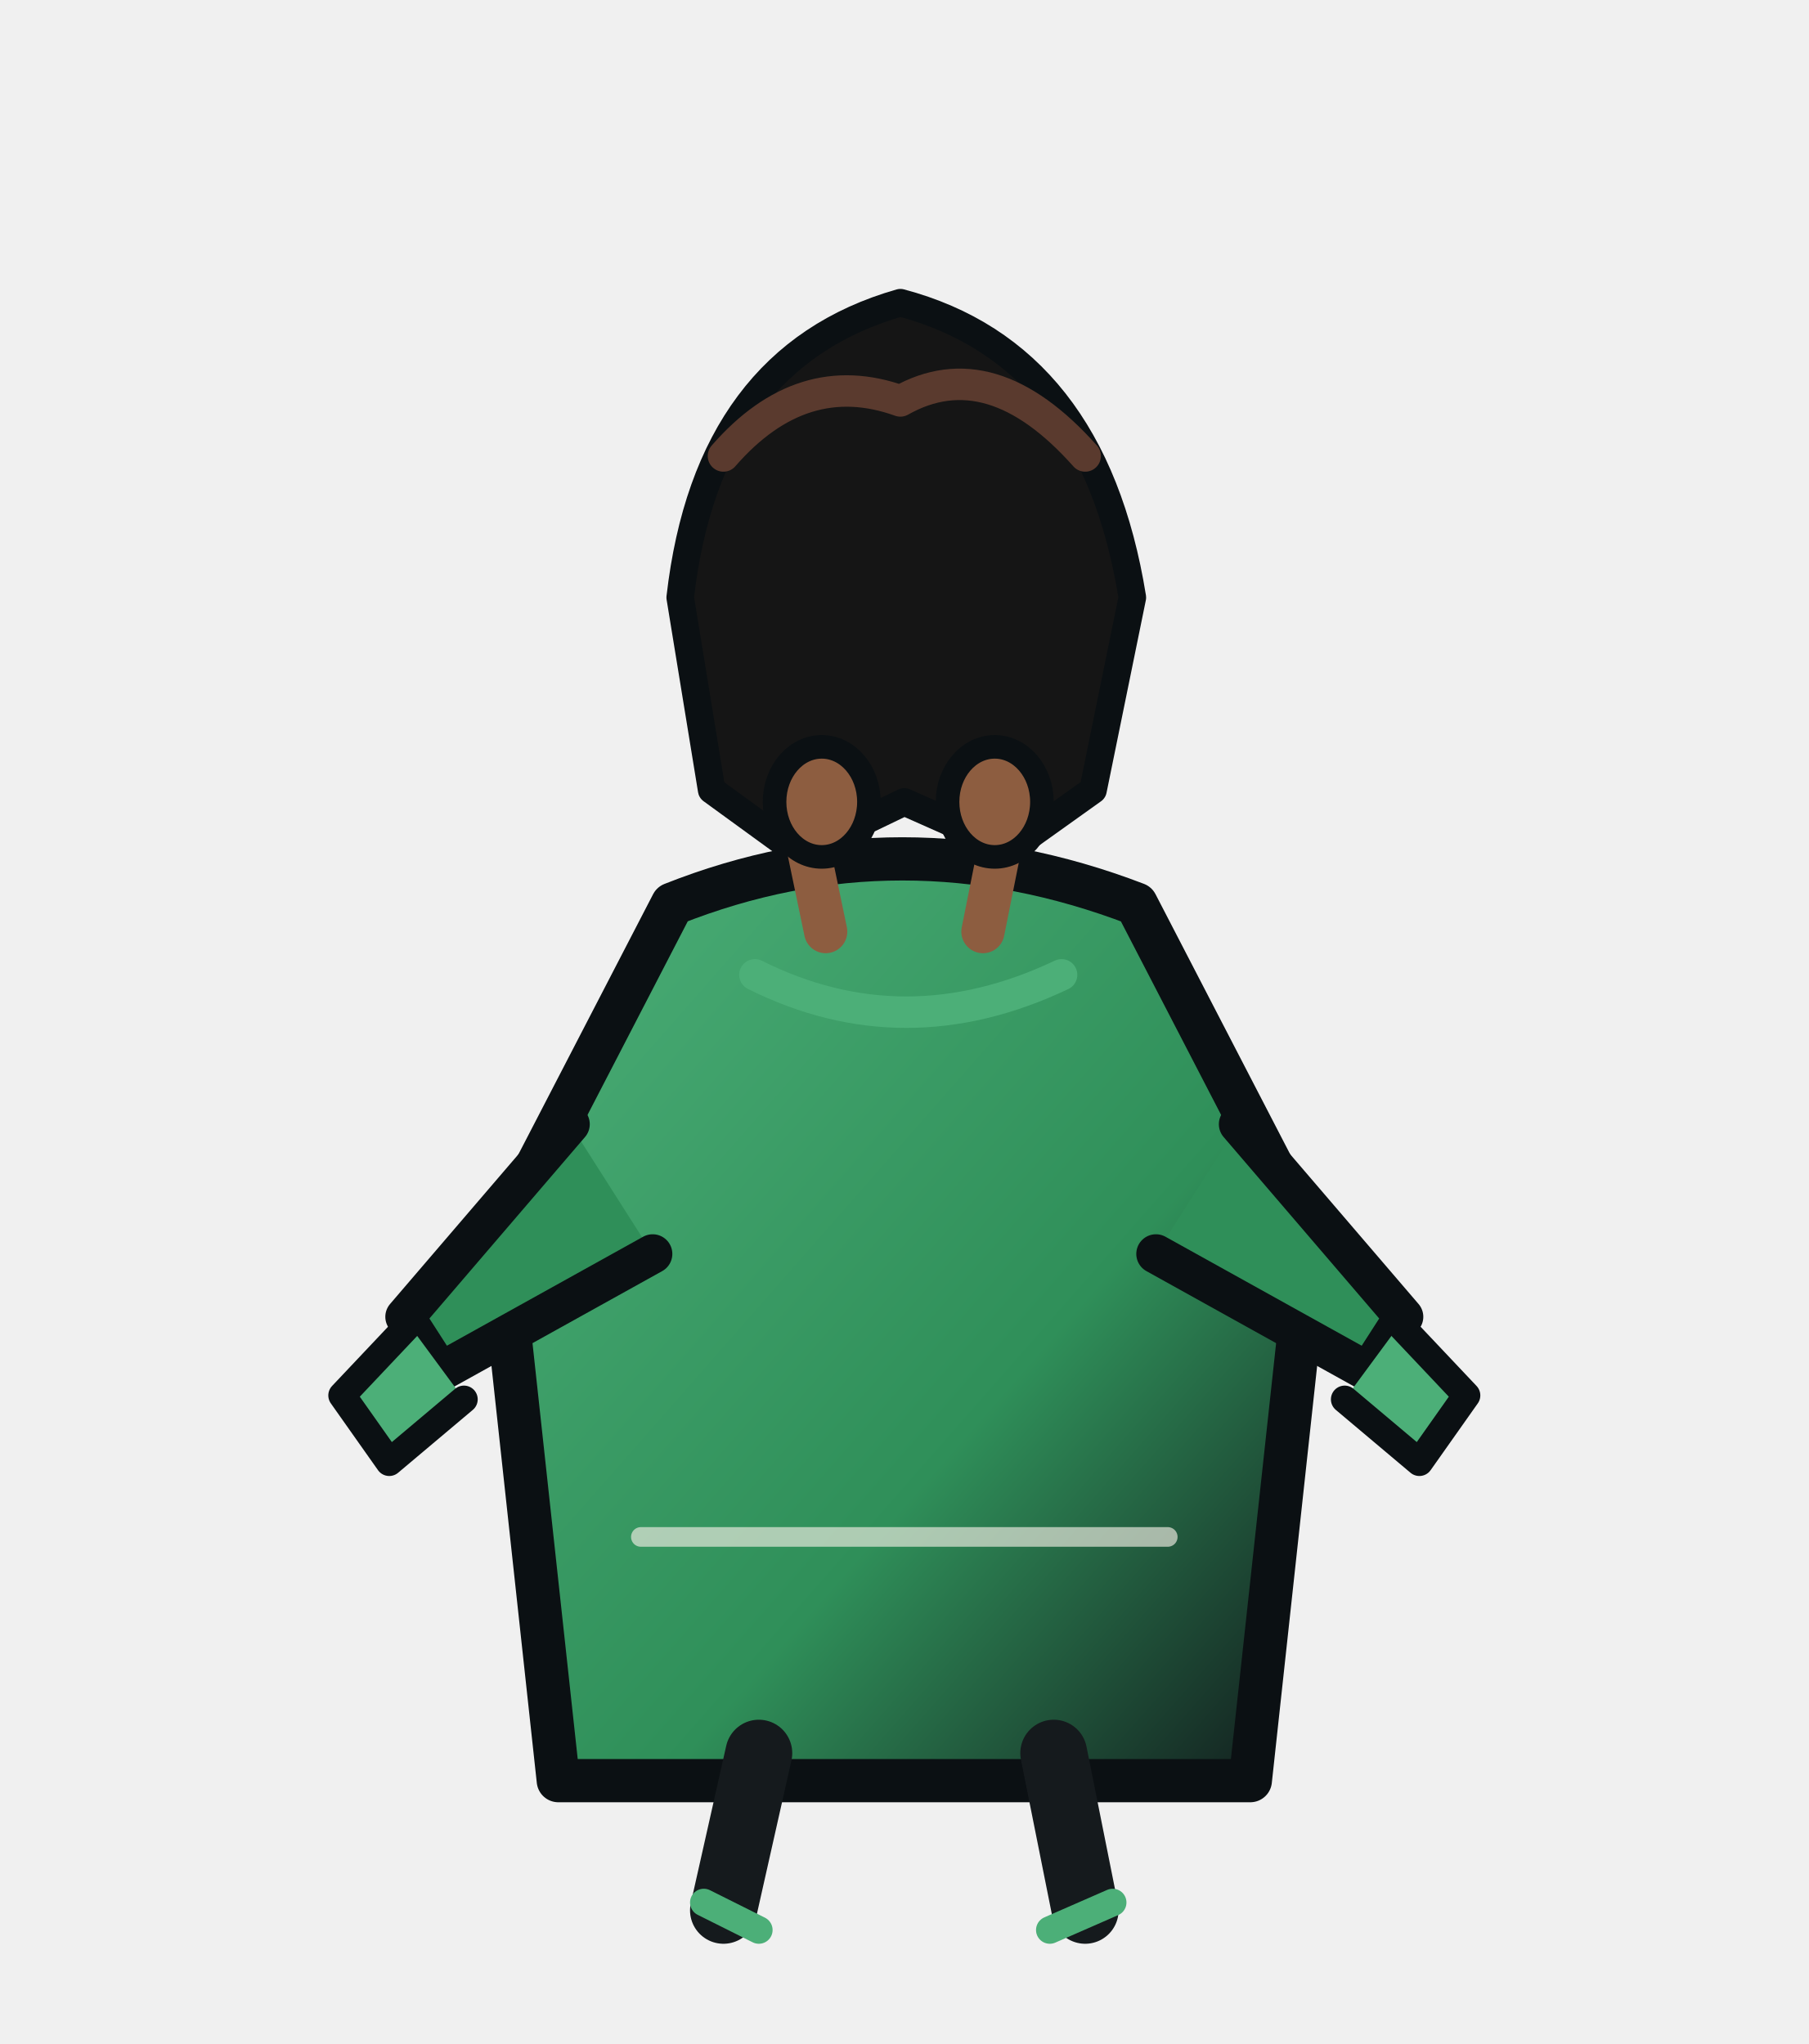
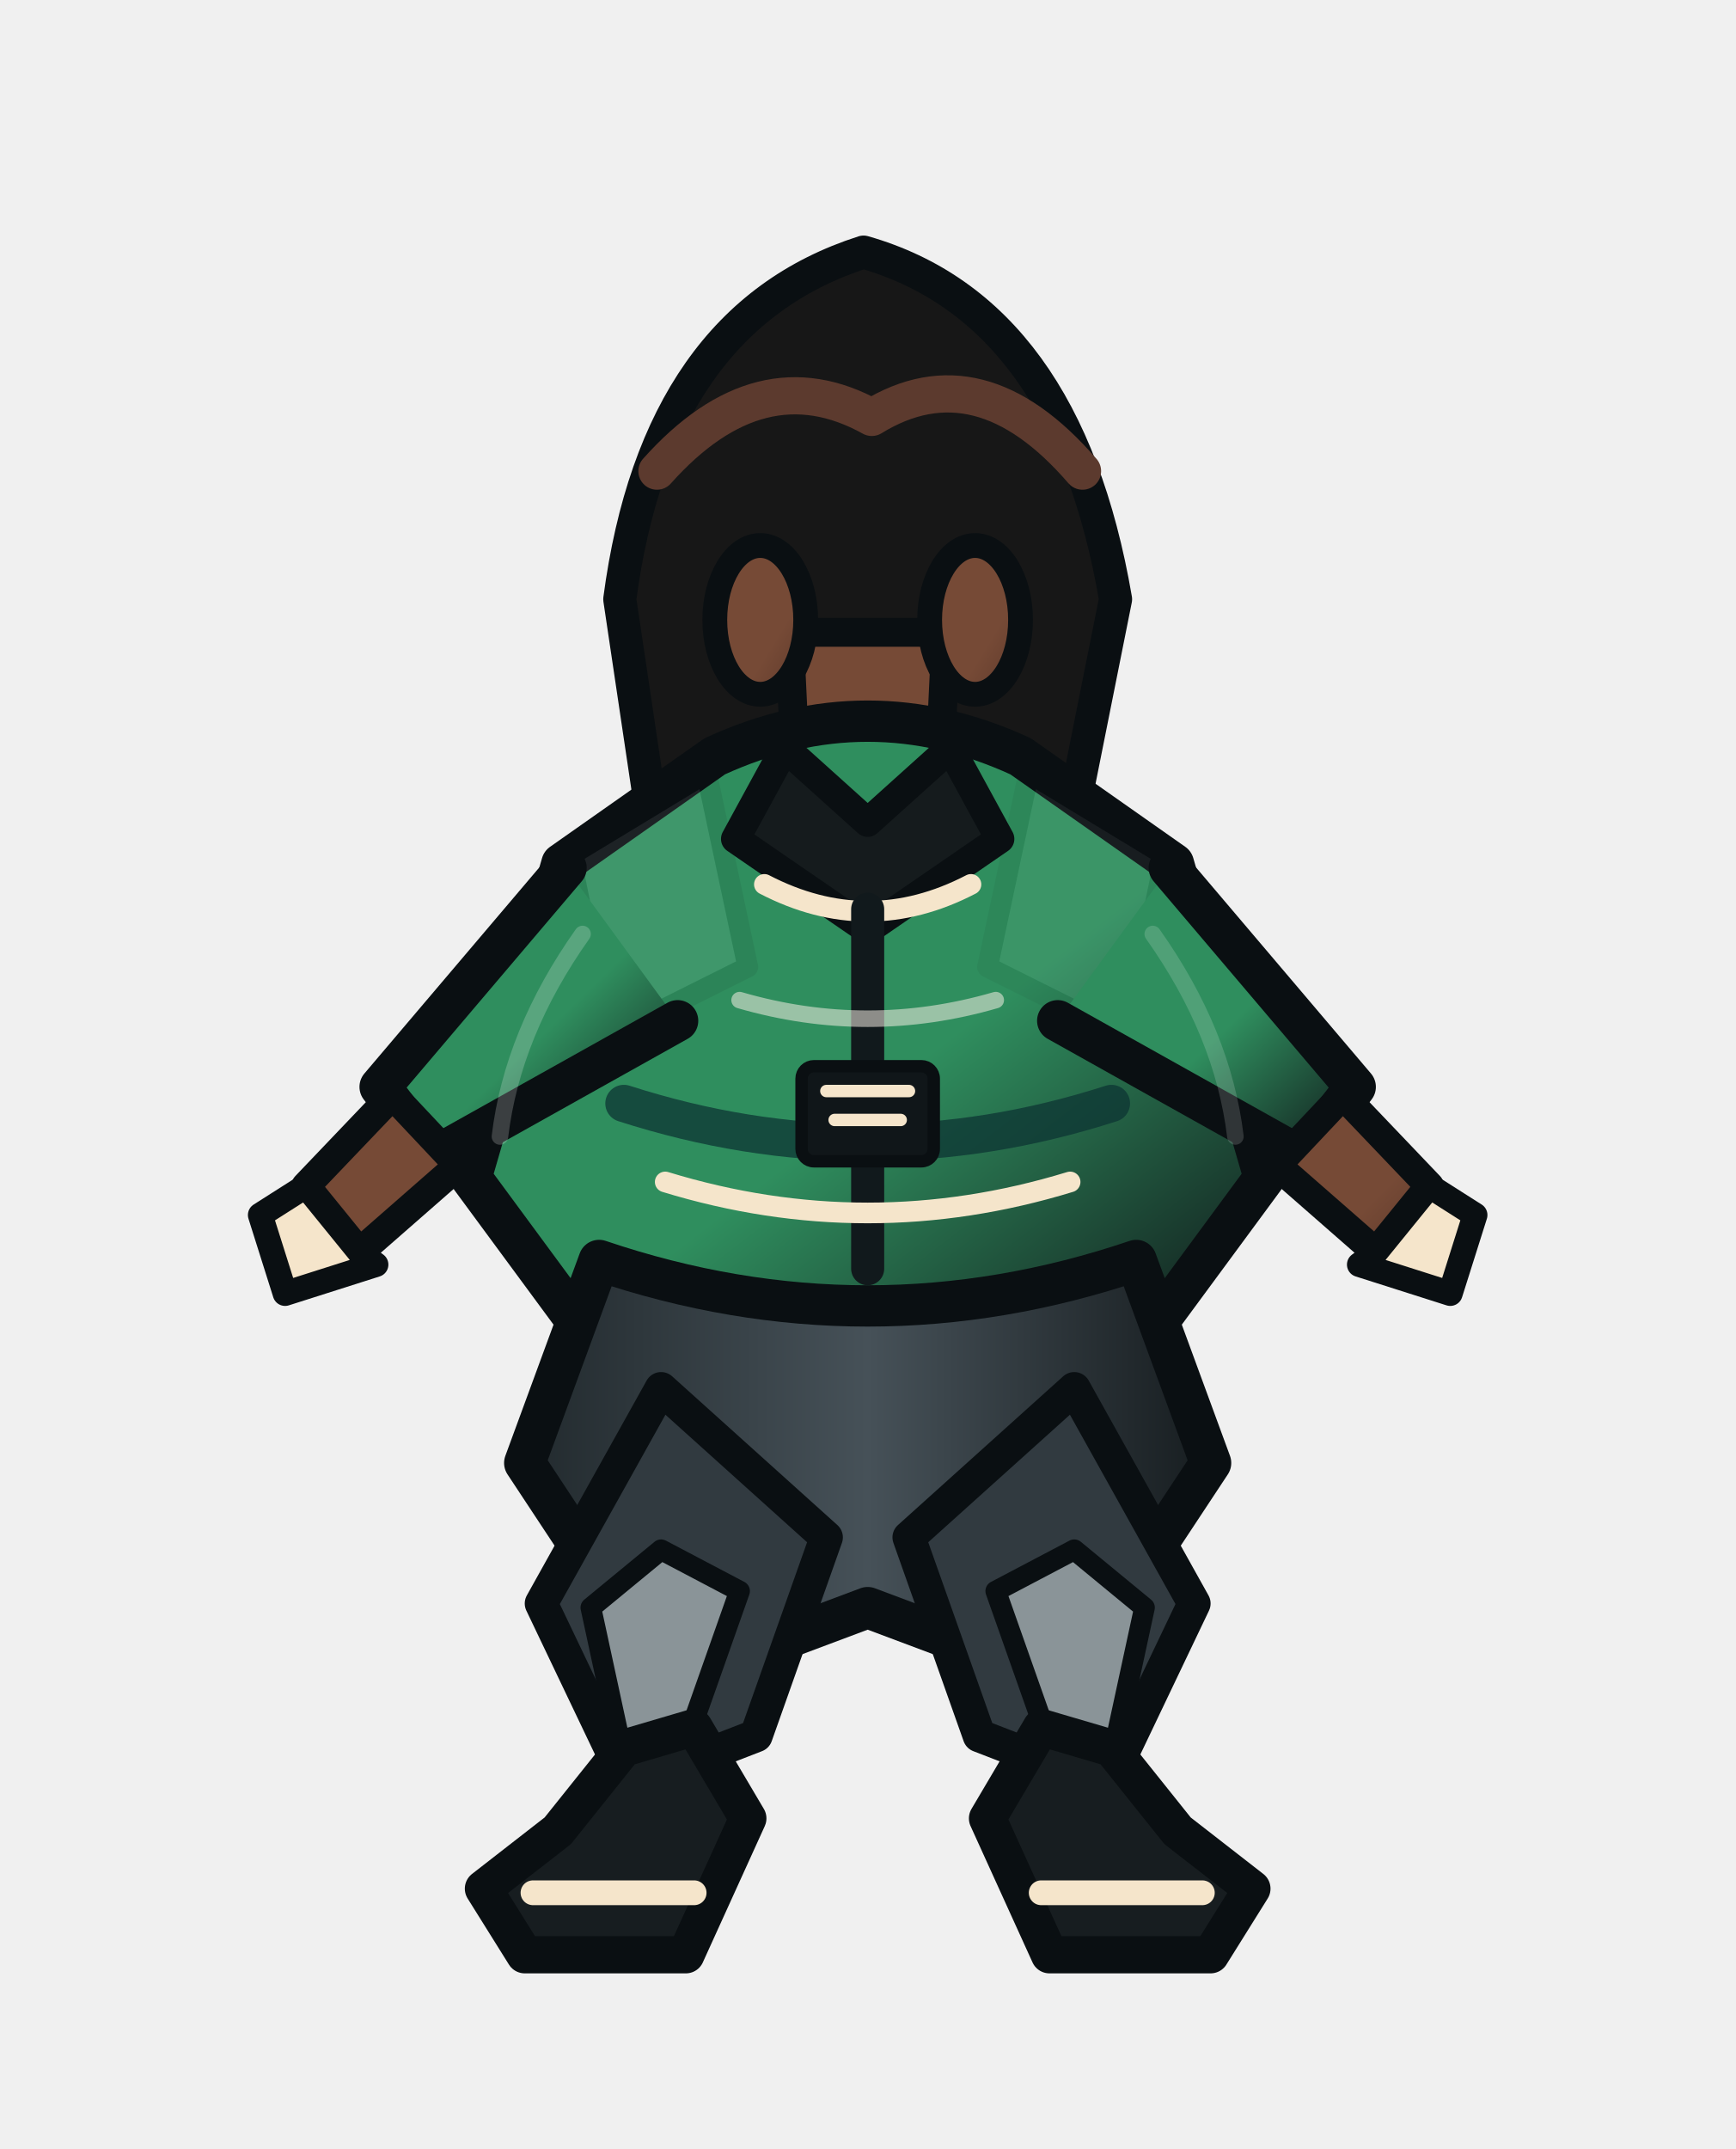
- <svg xmlns="http://www.w3.org/2000/svg" width="460" height="520" viewBox="0 0 460 520">
+ <svg xmlns="http://www.w3.org/2000/svg" width="420" height="520" viewBox="0 0 420 520">
  <defs>
    <linearGradient id="j" x1="0" y1="0" x2="1" y2="1">
-       <stop stop-color="#4caf78" />
-       <stop offset=".6" stop-color="#2f8f59" />
-       <stop offset="1" stop-color="#11181b" />
+       <stop stop-color="#2f8e5e" />
+       <stop offset=".56" stop-color="#2f8e5e" />
+       <stop offset="1" stop-color="#101619" />
+     </linearGradient>
+     <linearGradient id="pants" x1="0" y1="0" x2="1" y2="0">
+       <stop stop-color="#222a2e" />
+       <stop offset=".5" stop-color="#465158" />
+       <stop offset="1" stop-color="#171d20" />
+     </linearGradient>
+     <linearGradient id="skin" x1="0" y1="0" x2="1" y2="1">
+       <stop stop-color="#764a36" />
+       <stop offset=".65" stop-color="#764a36" />
+       <stop offset="1" stop-color="#5e392b" />
    </linearGradient>
  </defs>
-   <g stroke="#0b1013" stroke-linecap="round" stroke-linejoin="round">
-     <path d="M173 152Q180 91 229 77Q278 90 288 152L278 201L257 216L230 204L203 217L181 201Z" fill="#151515" stroke-width="7" />
-     <path d="M184 116Q204 93 229 102Q252 89 276 116" fill="none" stroke="#5a3a2e" stroke-width="8" />
-     <path d="M171 230Q229 207 289 230L333 315L318 453H142L127 315Z" fill="url(#j)" stroke-width="11" />
-     <path d="M145 286L103 335L112 349L166 319M315 286L357 335L348 349L294 319" fill="#2f8f59" stroke-width="10" />
-     <path d="M104 337L87 355L99 372L118 356M356 337L373 355L361 372L342 356" fill="#4caf78" stroke-width="7" />
-     <path d="M192 248Q230 267 270 248" fill="none" stroke="#4caf78" stroke-width="8" />
-     <path d="M163 391H297" stroke="#f1ede4" stroke-width="5" opacity=".65" />
-     <path d="M193 446L184 486M268 446L276 486" stroke="#151a1d" stroke-width="17" />
-     <path d="M179 484L193 491M267 491L283 484" stroke="#4caf78" stroke-width="7" />
-     <path d="M205 213L210 237M255 212L250 237" stroke="#8d5d40" stroke-width="11" />
-     <ellipse cx="209" cy="204" rx="12" ry="14" fill="#8d5d40" stroke-width="6" />
-     <ellipse cx="253" cy="204" rx="12" ry="14" fill="#8d5d40" stroke-width="6" />
+   <g stroke="#0a0f12" stroke-linecap="round" stroke-linejoin="round">
+     <path d="M150 145Q159 77 209 61Q258 75 270 145L261 190L242 210L211 198L182 212L157 192Z" fill="#171717" stroke-width="8" />
+     <path d="M159 114Q184 86 211 101Q237 85 262 114" fill="none" stroke="#5c3a2e" stroke-width="9" />
+     <path d="M191 153L193 195Q210 209 227 195L229 153Z" fill="url(#skin)" stroke-width="7" />
+     <ellipse cx="184" cy="150" rx="11" ry="18" fill="url(#skin)" stroke-width="6" />
+     <ellipse cx="236" cy="150" rx="11" ry="18" fill="url(#skin)" stroke-width="6" />
+     <path d="M173 183Q210 166 247 183L284 209L306 285L278 323L142 323L114 285L136 209Z" fill="url(#j)" stroke-width="10" />
+     <path d="M138 207L171 187L181 234L147 251Z" fill="#ffffff" opacity=".08" stroke-width="5" />
+     <path d="M282 207L249 187L239 234L273 251Z" fill="#ffffff" opacity=".06" stroke-width="5" />
+     <path d="M190 181L210 199L230 181L242 203L210 225L178 203Z" fill="#151b1d" stroke-width="7" />
+     <path d="M185 214Q210 227 235 214" fill="none" stroke="#f5e5cb" stroke-width="5" />
+     <path d="M137 210L92 263L105 280L164 247" fill="url(#j)" stroke-width="10" />
+     <path d="M283 210L328 263L315 280L256 247" fill="url(#j)" stroke-width="10" />
+     <path d="M95 265L74 287L87 303L111 282Z" fill="url(#skin)" stroke-width="7" />
+     <path d="M325 265L346 287L333 303L309 282Z" fill="url(#skin)" stroke-width="7" />
+     <path d="M74 287L63 294L69 313L91 306L87 303Z" fill="#f5e5cb" stroke-width="6" />
+     <path d="M346 287L357 294L351 313L329 306L333 303Z" fill="#f5e5cb" stroke-width="6" />
+     <path d="M210 220V307" stroke="#11191c" stroke-width="8" />
+     <path d="M151 267Q210 286 269 267" fill="none" stroke="#0c3433" stroke-width="9" opacity=".75" />
+     <path d="M161 286Q210 301 259 286" fill="none" stroke="#f5e5cb" stroke-width="5" />
+     <path d="M179 242Q210 251 241 242" fill="none" stroke="#f2ede1" stroke-width="4" opacity=".55" />
+     <rect x="194" y="258" width="32" height="23" rx="3" fill="#101619" stroke-width="3" />
+     <path d="M200 264H220M202 271H218" stroke="#f5e5cb" stroke-width="3" />
+     <path d="M145 305Q210 327 275 305L293 354L258 407L210 389L162 407L127 354Z" fill="url(#pants)" stroke-width="10" />
+     <path d="M160 336L131 388L152 432L183 420L200 372Z" fill="#313a40" stroke-width="8" />
+     <path d="M260 336L289 388L268 432L237 420L220 372Z" fill="#313a40" stroke-width="8" />
+     <path d="M143 389L160 375L179 385L167 419L151 426Z" fill="#8a9498" stroke-width="5" />
+     <path d="M277 389L260 375L241 385L253 419L269 426Z" fill="#8a9498" stroke-width="5" />
+     <path d="M151 423L168 418L181 440L166 473L127 473L117 457L135 443Z" fill="#171d20" stroke-width="9" />
+     <path d="M269 423L252 418L239 440L254 473L293 473L303 457L285 443Z" fill="#171d20" stroke-width="9" />
+     <path d="M129 458H168M252 458H291" stroke="#f5e5cb" stroke-width="6" />
+     <path d="M141 226Q124 250 121 275" fill="none" stroke="#ffffff" stroke-width="4" opacity=".2" />
+     <path d="M279 226Q296 250 299 275" fill="none" stroke="#ffffff" stroke-width="4" opacity=".16" />
  </g>
</svg>
